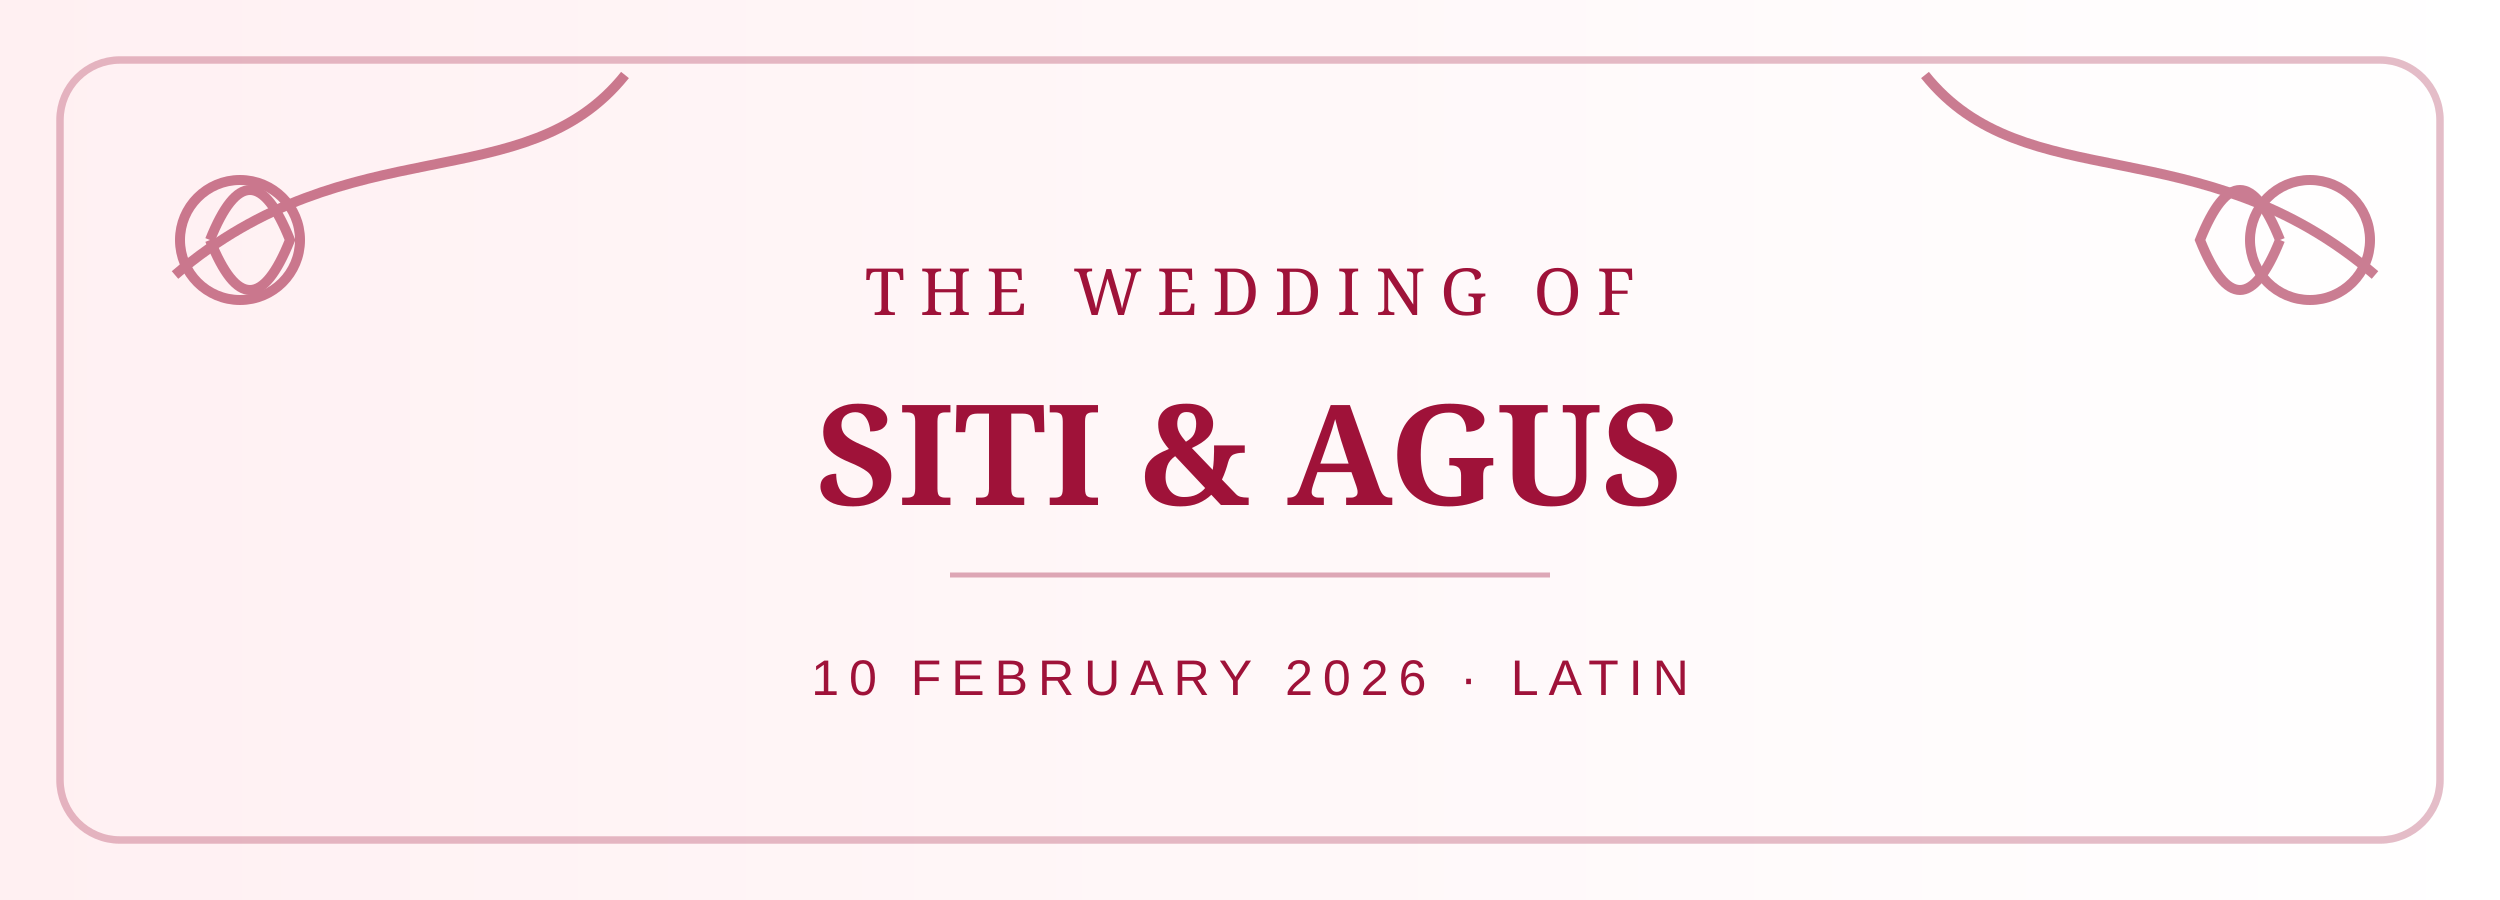
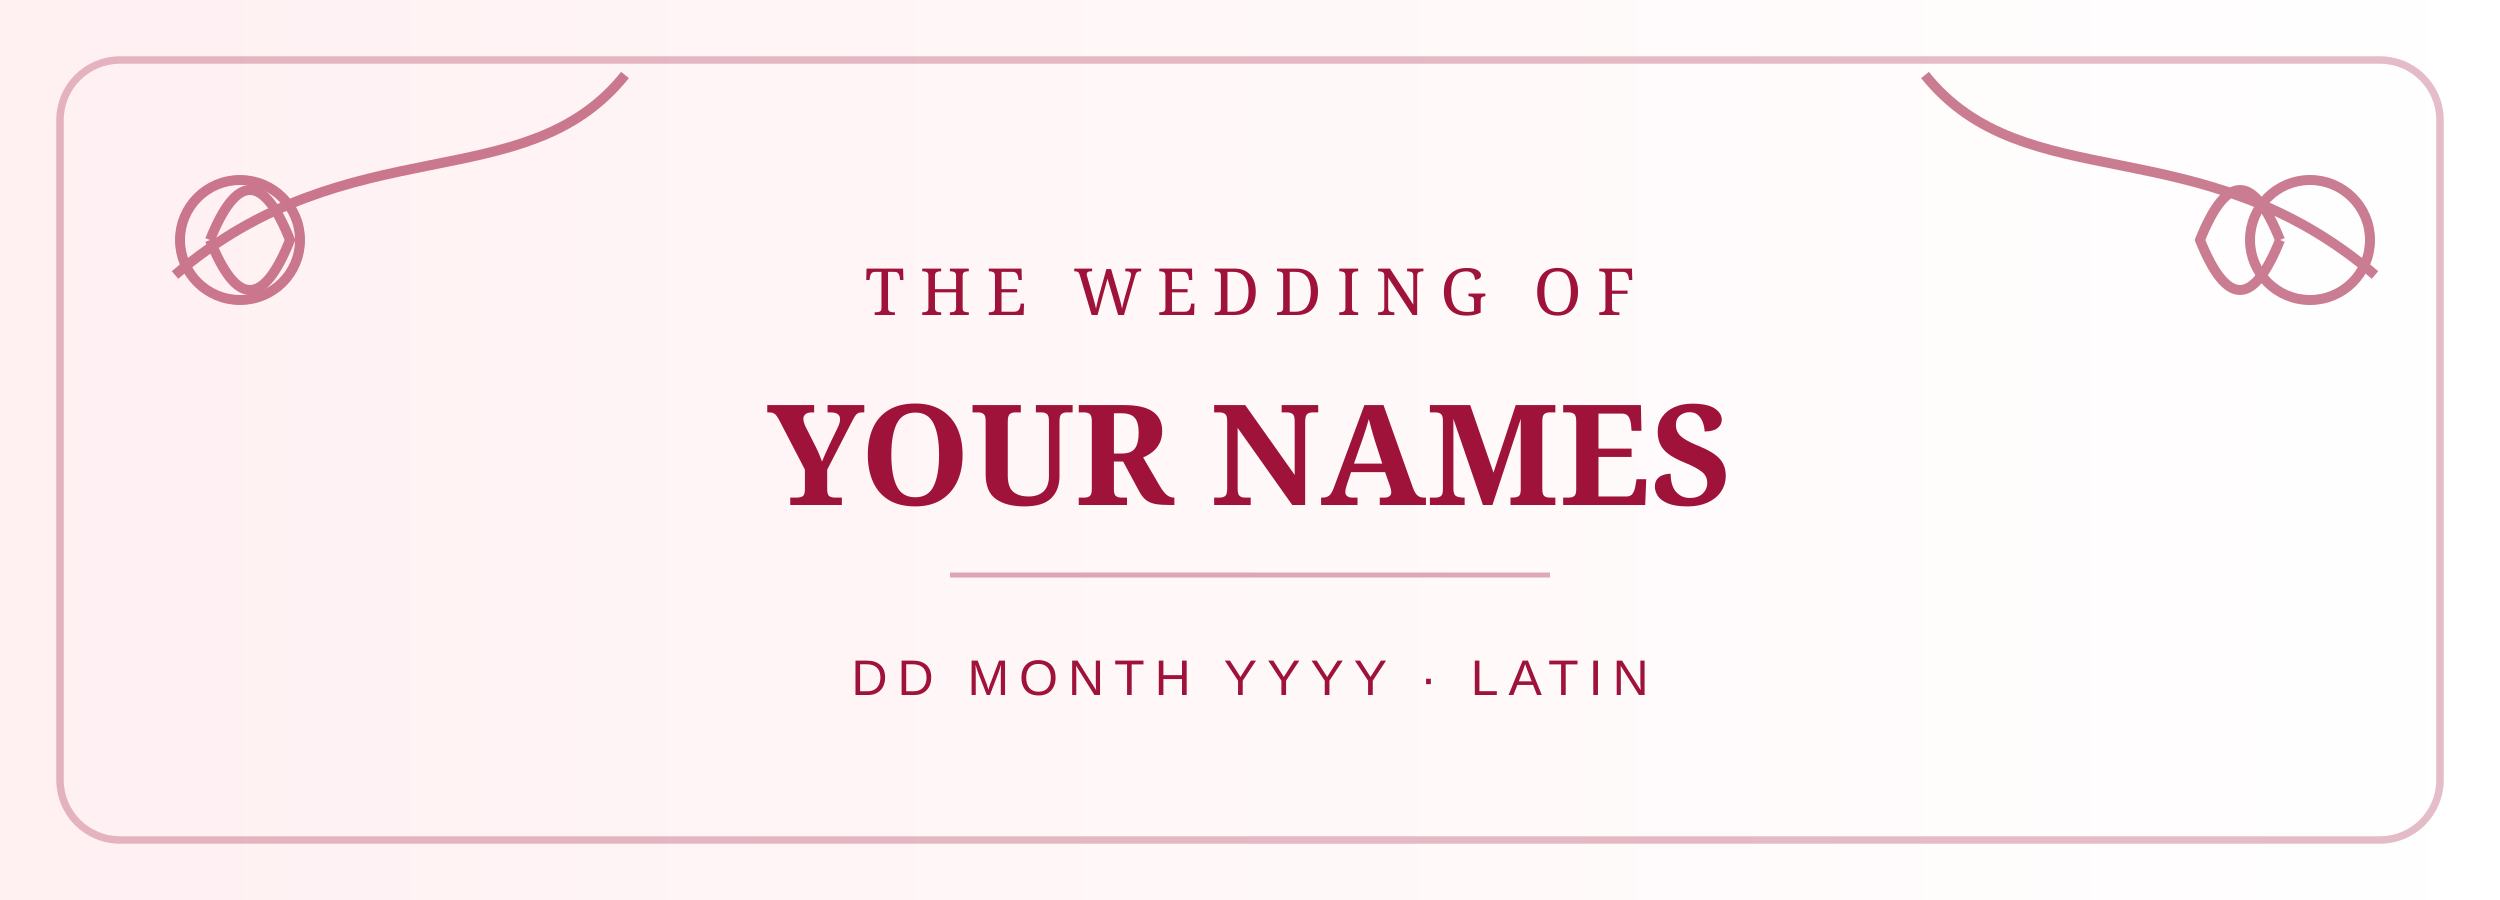
<svg xmlns="http://www.w3.org/2000/svg" viewBox="0 0 500 180" role="img" aria-label="Latin Romance wedding invitation visual">
  <defs>
    <linearGradient id="g" x1="0" x2="1">
      <stop stop-color="#fff0f2" />
      <stop offset="1" stop-color="#ffffff" />
    </linearGradient>
  </defs>
  <rect width="500" height="180" fill="url(#g)" />
  <g fill="none" stroke="#9f1239" stroke-width="2" opacity=".55">
    <path d="M35 55 C70 25 105 40 125 15 M475 55 C440 25 405 40 385 15" />
    <circle cx="48" cy="48" r="12" />
    <circle cx="462" cy="48" r="12" />
    <path d="M42 48q8-20 16 0q-8 20-16 0M456 48q-8-20-16 0q8 20 16 0" />
  </g>
  <rect x="12" y="12" width="476" height="156" rx="12" fill="none" stroke="#9f1239" stroke-width="1.5" opacity=".28" />
  <text x="250" y="63" text-anchor="middle" font-family="Georgia,serif" font-size="13" fill="#9f1239" letter-spacing="3">THE WEDDING OF</text>
-   <text x="250" y="101" text-anchor="middle" font-family="Georgia,serif" font-size="28" font-weight="700" fill="#9f1239">SITI &amp; AGUS</text>
+   <text x="250" y="101" text-anchor="middle" font-family="Georgia,serif" font-size="28" font-weight="700" fill="#9f1239">YOUR NAMES</text>
  <line x1="190" y1="115" x2="310" y2="115" stroke="#9f1239" opacity=".35" />
-   <text x="250" y="139" text-anchor="middle" font-family="Arial,sans-serif" font-size="10" fill="#9f1239" letter-spacing="2">10 FEBRUARY 2026 · LATIN</text>
+   <text x="250" y="139" text-anchor="middle" font-family="Arial,sans-serif" font-size="10" fill="#9f1239" letter-spacing="2">DD MONTH YYYY · LATIN</text>
</svg>
